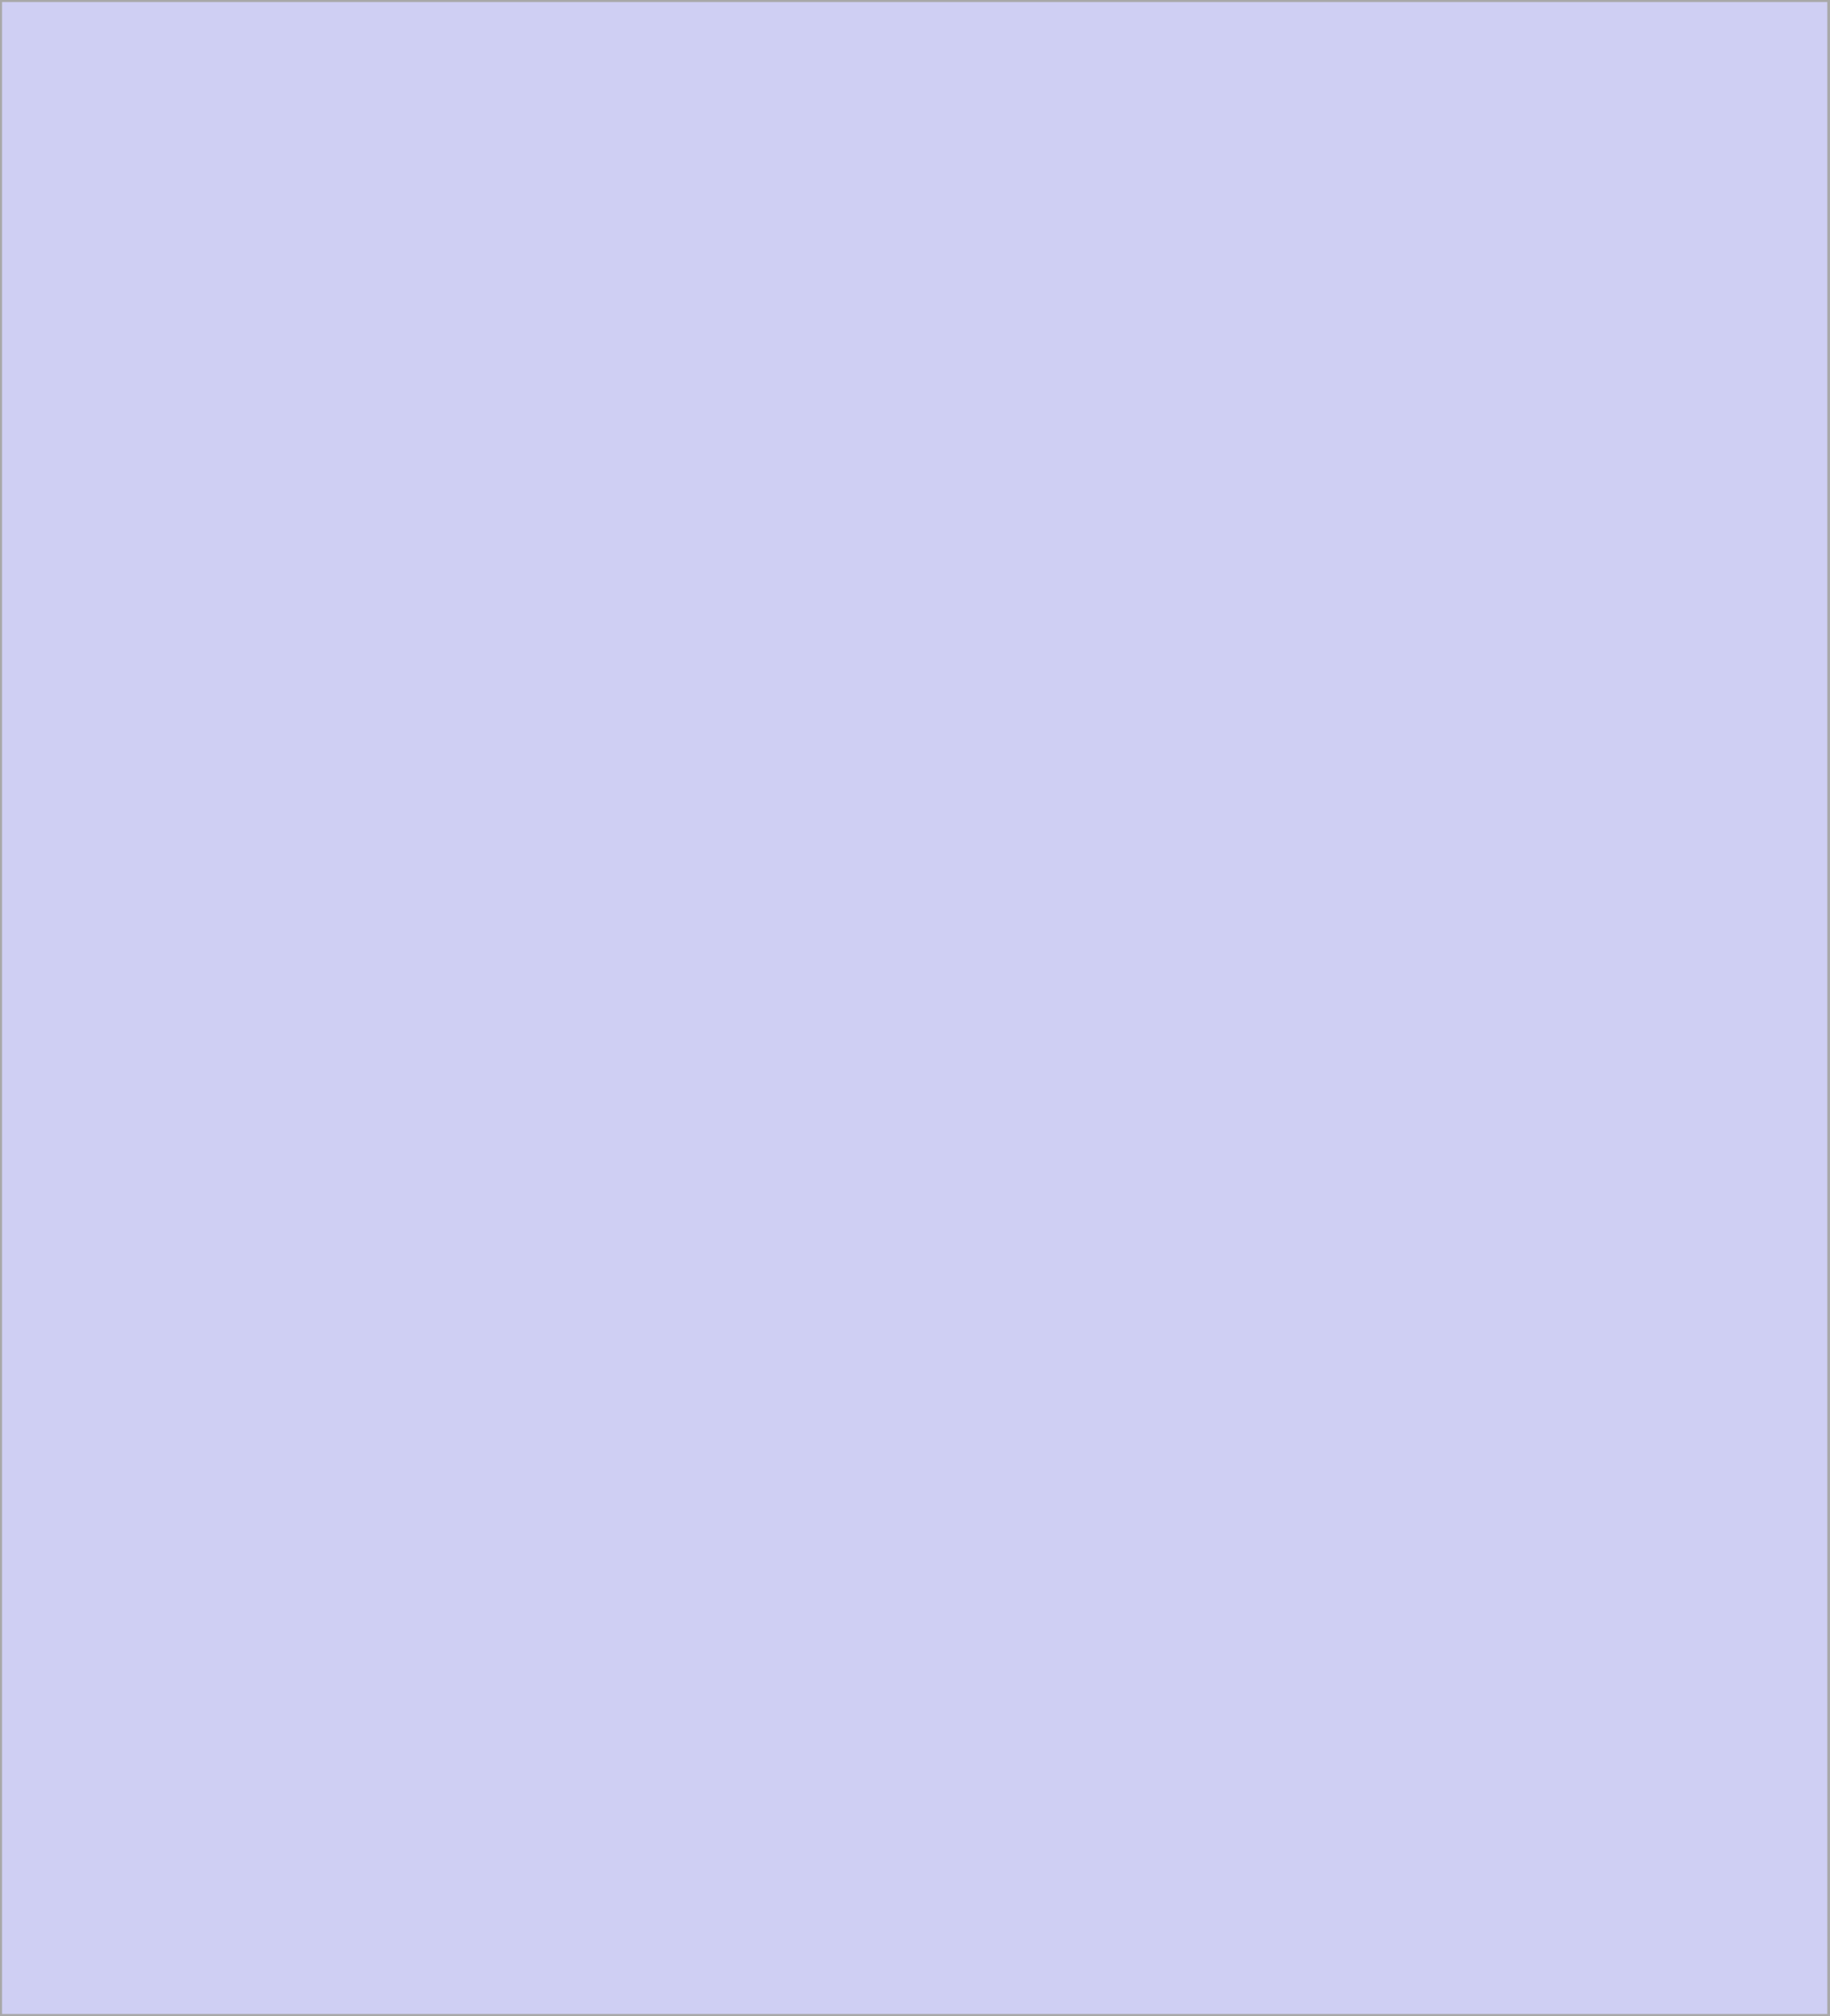
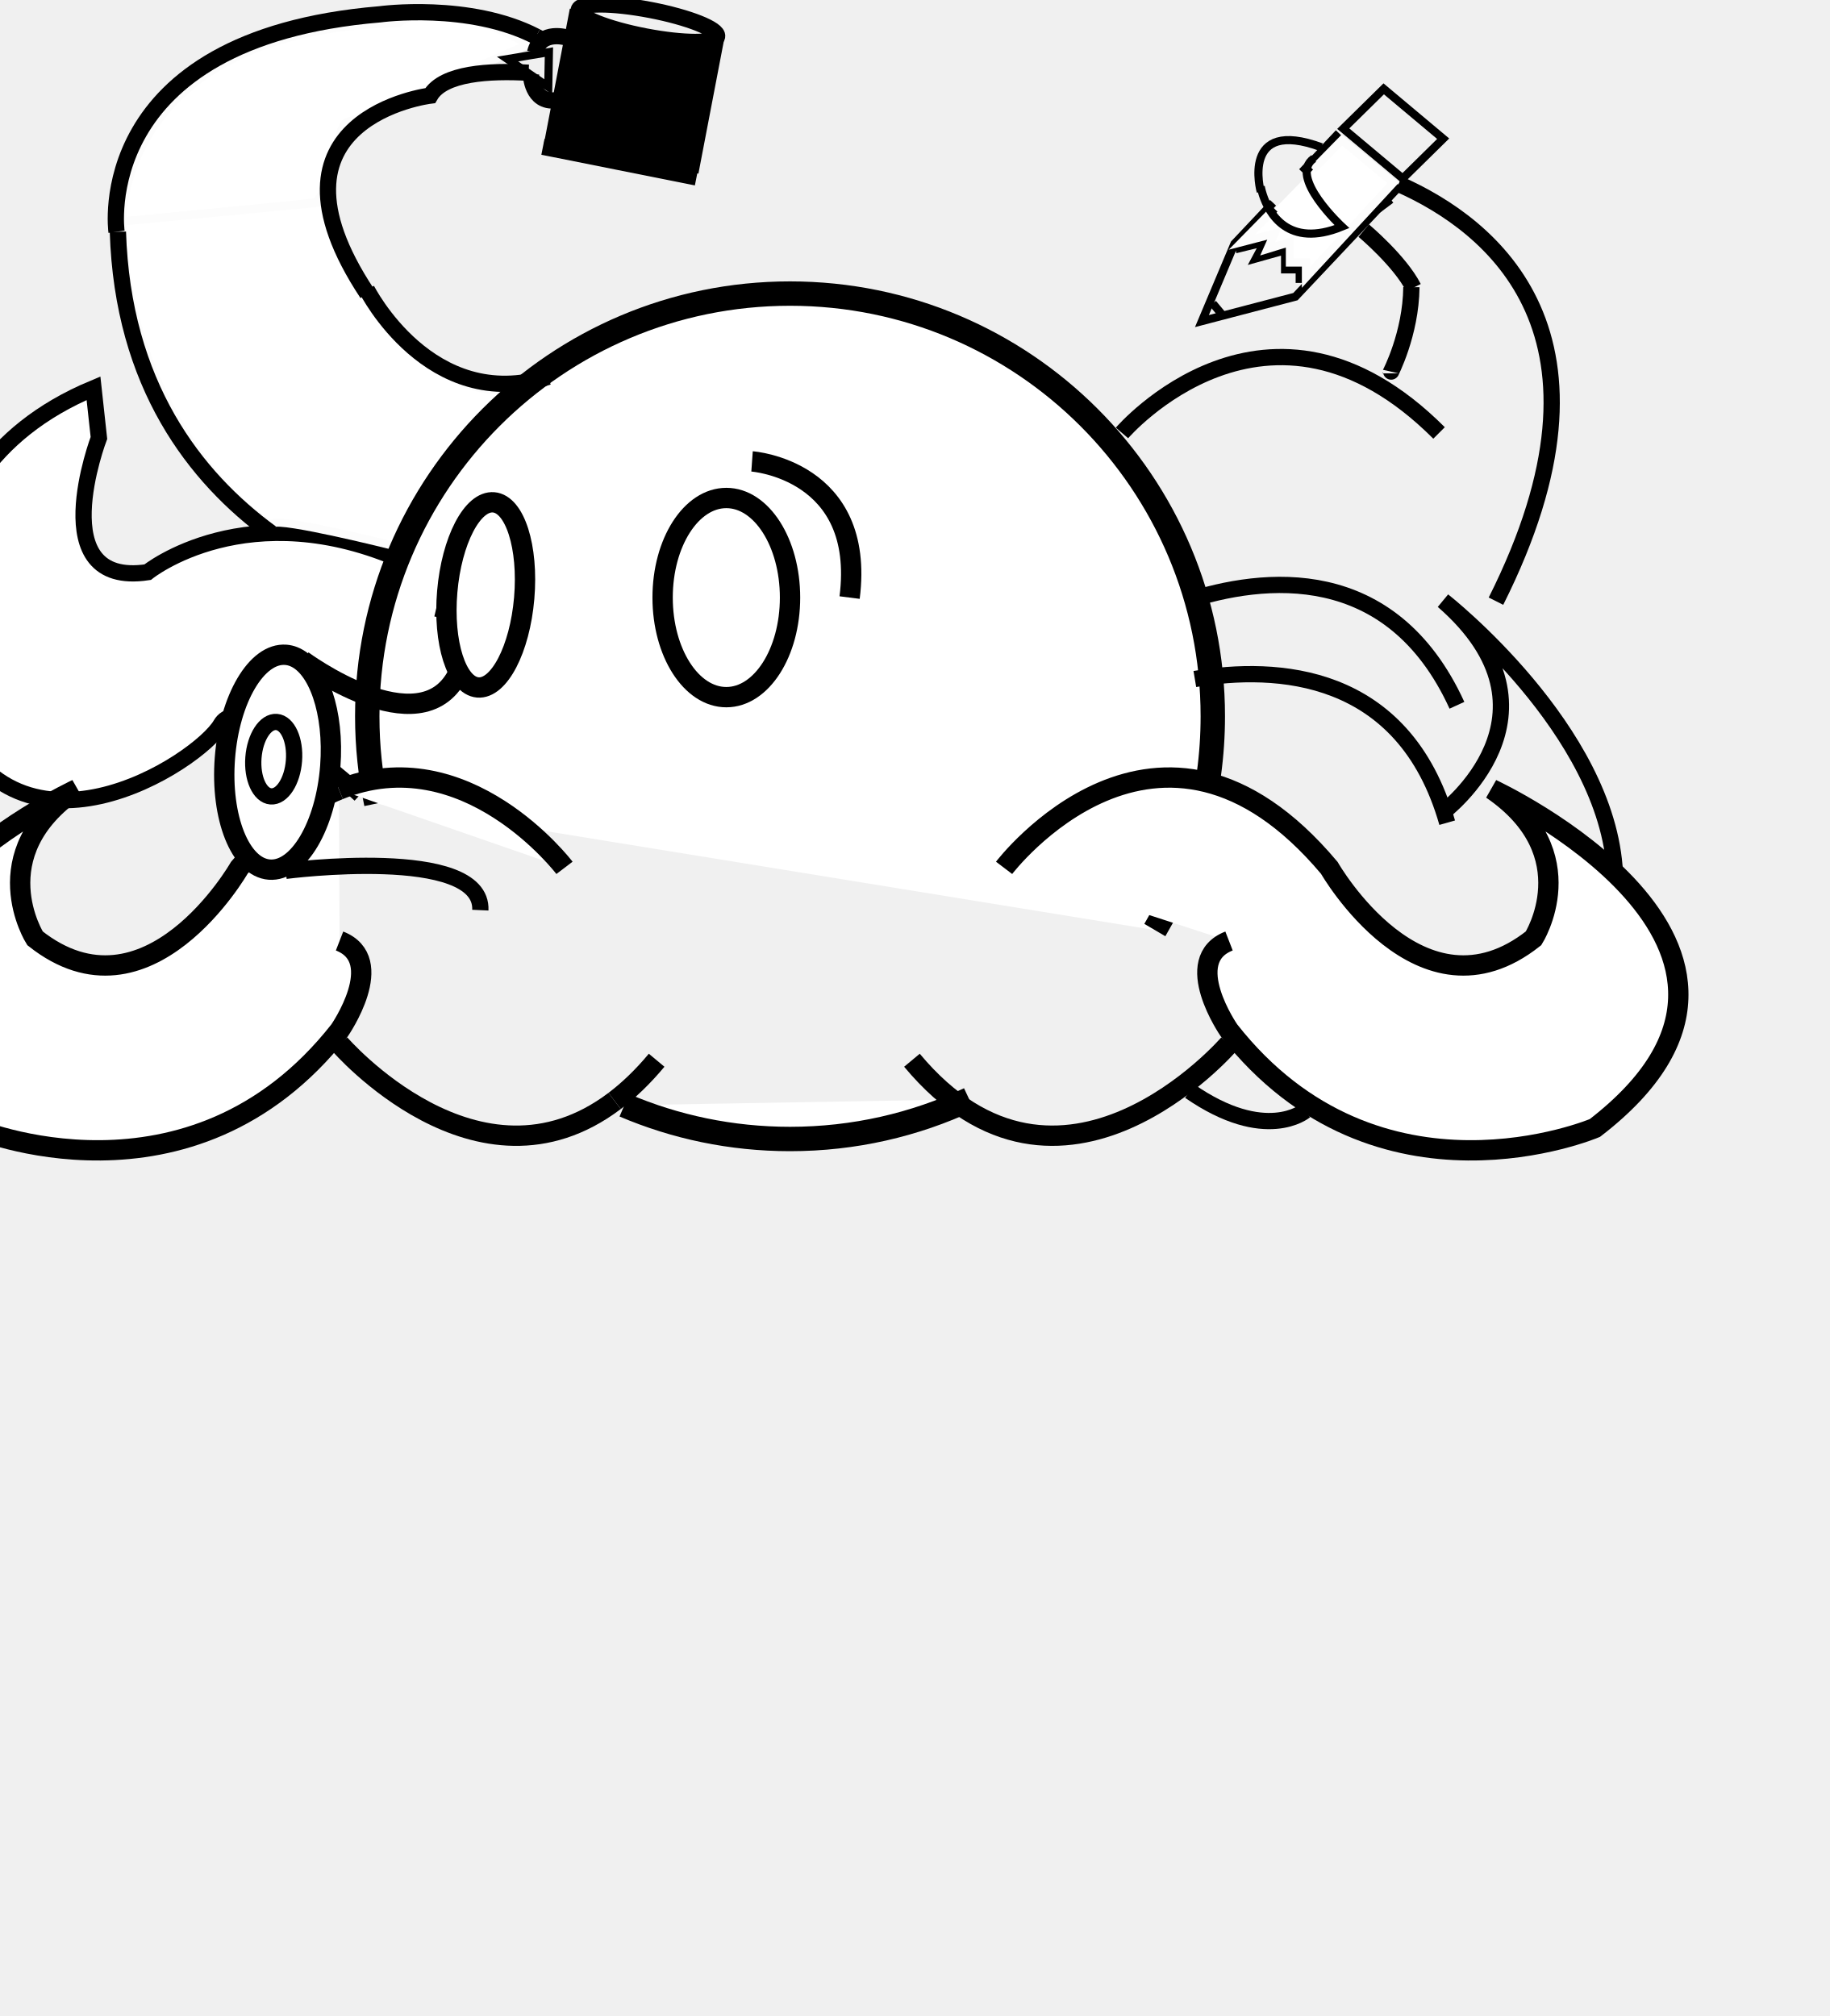
<svg xmlns="http://www.w3.org/2000/svg" version="1.1" x="0px" y="0px" width="450px" height="496px" viewBox="262.5 220.5 450 496" style="enable-background:new 262.5 220.5 450 496;" xml:space="preserve">
  <style type="text/css">

- 	.st0{display:none;fill:#FFFFFF;enable-background:new    ;}
- 	.st1{fill:#8383FC;stroke:#000000;stroke-miterlimit:10;}
- 	.st2{display:inline;fill:none;stroke:#000000;stroke-width:3;stroke-miterlimit:10;}
- 	.st3{opacity:0.3;}
- 	.st4{display:inline;}
- 	.st5{font-family:'Montserrat-Regular';}
- 	.st6{fill:#FFFFFF;stroke:#DDDDDD;stroke-miterlimit:10;}
- 	.st7{font-size:72;}
- 	.st8{fill:#FF0000;stroke:#000000;stroke-miterlimit:10;}
- 	.st9{display:none;}
+ 	.st0{fill:#FFFFFF;stroke:#000000;stroke-miterlimit:10;}
+ 	.st1{fill:none;stroke:#000000;stroke-width:5;stroke-miterlimit:10;}
+ 	.st2{fill:#FFFFFF;stroke:#000000;stroke-width:2;stroke-miterlimit:10;}
+ 	.st3{display:none;fill:#FFFFFF;stroke:#000000;stroke-miterlimit:10;}
+ 	.st4{fill:#FFFFFF;stroke:#FCFCFC;stroke-width:2;stroke-miterlimit:10;}
+ 	.st5{fill:#FFFFFF;stroke:#000000;stroke-width:6;stroke-miterlimit:10;}
+ 	.st6{display:inline;fill:none;stroke:#000000;stroke-width:4;stroke-miterlimit:10;}
+ 	.st7{fill:none;stroke:#000000;stroke-width:4;stroke-miterlimit:10;}
+ 	.st8{display:none;fill:none;stroke:#000000;stroke-width:4;stroke-miterlimit:10;}
+ 	.st9{display:none;fill:none;stroke:#000000;stroke-miterlimit:10;}
+ 	.st10{fill:#FFFFFF;stroke:#000000;stroke-width:5;stroke-miterlimit:10;}
+ 	.st11{display:inline;fill:none;stroke:#000000;stroke-width:3;stroke-miterlimit:10;}
+ 	.st12{stroke:#000000;stroke-width:4;stroke-miterlimit:10;}
+ 	.st13{display:inline;}
+ 	.st14{display:inline;fill:#FFFFFF;stroke:#DDDDDD;stroke-miterlimit:10;}
+ 	.st15{fill:#FFFFFF;stroke:#000000;stroke-width:4;stroke-miterlimit:10;}
+ 	.st16{font-family:'Montserrat-Regular';}
+ 	.st17{fill:#FFFFFF;stroke:#DDDDDD;stroke-miterlimit:10;}
+ 	.st18{fill:none;stroke:#000000;stroke-width:2;stroke-miterlimit:10;}
+ 	.st19{font-size:72;}
+ 	.st20{fill:#FFFFFF;enable-background:new    ;}
+ 	.st21{fill:#FF0000;stroke:#000000;stroke-miterlimit:10;}
+ 	.st22{display:none;}

</style>
-   <g id="Layer_1" class="st9">
-     <g id="Layer_1_1_">
-       <g class="st4">
+   <g id="Layer_1">
+     <g id="Layer_1_1_" class="st22">
+       <g class="st13">
        <g id="Layer_3">
-           <path id="vecmap" class="st8" d="M500,153.169c167.093,0,302.543,135.452,302.543,302.542c0,29.067-4.101,57.182-11.754,83.789      c-4.146,14.411-9.335,28.387-15.479,41.828C727.601,685.718,622.271,758.252,500,758.253      c-129.085,0-239.288-80.847-282.741-194.661c-3.007-7.877-5.692-15.912-8.047-24.089c-7.651-26.608-11.754-54.725-11.754-83.792      C197.458,288.621,332.911,153.169,500,153.169z" />
-         </g>
-         <g class="st9">
-           <line class="st2" x1="770.5" y1="578.5" x2="223.421" y2="578.5" />
-         </g>
-         <g class="st9">
-           <line class="st2" x1="802.51" y1="459.527" x2="197.49" y2="459.527" />
+           <path id="vecmap" class="st21" d="M500,153.169c167.093,0,302.543,135.452,302.543,302.542c0,29.067-4.101,57.182-11.754,83.789      c-4.146,14.411-9.335,28.387-15.479,41.828C727.601,685.718,622.271,758.252,500,758.253      c-129.085,0-239.288-80.847-282.741-194.661c-3.007-7.877-5.692-15.912-8.047-24.089c-7.651-26.608-11.754-54.725-11.754-83.792      C197.458,288.621,332.911,153.169,500,153.169z" />
+         </g>
+         <g class="st22">
+           <line class="st11" x1="770.5" y1="578.5" x2="223.421" y2="578.5" />
+         </g>
+         <g class="st22">
+           <line class="st11" x1="802.51" y1="459.527" x2="197.49" y2="459.527" />
        </g>
        <g>
          <path d="M455.942,417.769l-14.328,37.872h-4.824l-11.949-31.032l-11.952,31.032h-4.824l-14.256-37.872h4.896l11.882,32.184      l12.168-32.184h4.393l12.096,32.184l12.024-32.184H455.942z" />
        </g>
        <g>
          <path d="M391.215,417.839l-14.328,37.872h-4.824l-11.952-31.032l-11.952,31.032h-4.822l-14.258-37.872h4.896l11.88,32.184      l12.168-32.184h4.392l12.099,32.184l12.021-32.184H391.215z" />
        </g>
        <g>
          <path d="M326.215,417.839l-14.328,37.872h-4.824l-11.952-31.032l-11.952,31.032h-4.824l-14.256-37.872h4.896l11.88,32.184      l12.168-32.184h4.392l12.099,32.184l12.021-32.184H326.215z" />
        </g>
        <g>
          <path d="M456.432,454.919c-0.745-0.77-1.116-1.703-1.116-2.811c0-1.104,0.371-2.024,1.116-2.771      c0.744-0.744,1.644-1.116,2.7-1.116c1.055,0,1.968,0.372,2.733,1.116c0.77,0.744,1.152,1.668,1.152,2.771      c0,1.105-0.385,2.041-1.152,2.811c-0.769,0.769-1.681,1.149-2.733,1.149C458.075,456.071,457.177,455.688,456.432,454.919z" />
        </g>
        <g>
          <path d="M520.392,435.406c0.646-1.484,1.451-2.759,2.412-3.813c0.959-1.058,2.207-2.255,3.743-3.603      c2.063-1.82,3.588-3.42,4.569-4.788c0.983-1.365,1.479-3.033,1.479-5.001c0-2.642-1.032-4.766-3.098-6.372      c-2.063-1.608-4.896-2.412-8.494-2.412c-5.952,0-10.537,1.941-13.752,5.832l-3.816-2.88c4.08-4.991,10.056-7.488,17.928-7.488      c5.041,0,9.063,1.128,12.063,3.384c3,2.257,4.5,5.305,4.5,9.146c0,1.969-0.324,3.705-0.975,5.22      c-0.646,1.512-1.438,2.797-2.376,3.852c-0.936,1.056-2.172,2.28-3.708,3.672c-2.063,1.872-3.601,3.541-4.605,5.004      c-1.008,1.465-1.515,3.276-1.515,5.438h-5.325C519.423,438.621,519.744,436.896,520.392,435.406z M519.423,454.952      c-0.723-0.741-1.08-1.617-1.08-2.628c0-1.056,0.357-1.932,1.08-2.628c0.721-0.692,1.604-1.044,2.663-1.044      c1.104,0,2.017,0.352,2.734,1.044c0.721,0.697,1.08,1.573,1.08,2.628c0,1.011-0.373,1.887-1.116,2.628      c-0.745,0.745-1.646,1.116-2.698,1.116C521.027,456.071,520.14,455.698,519.423,454.952z" />
        </g>
        <g>
          <path d="M561.892,435.406c0.646-1.484,1.451-2.759,2.412-3.813c0.959-1.058,2.207-2.255,3.743-3.603      c2.063-1.82,3.588-3.42,4.569-4.788c0.983-1.365,1.479-3.033,1.479-5.001c0-2.642-1.032-4.766-3.098-6.372      c-2.063-1.608-4.896-2.412-8.494-2.412c-5.952,0-10.537,1.941-13.752,5.832l-3.816-2.88c4.08-4.991,10.056-7.488,17.928-7.488      c5.041,0,9.063,1.128,12.063,3.384c3,2.257,4.5,5.305,4.5,9.146c0,1.969-0.324,3.705-0.975,5.22      c-0.646,1.512-1.438,2.797-2.376,3.852c-0.936,1.056-2.172,2.28-3.708,3.672c-2.063,1.872-3.601,3.541-4.605,5.004      c-1.008,1.465-1.515,3.276-1.515,5.438h-5.325C560.923,438.621,561.244,436.896,561.892,435.406z M560.923,454.952      c-0.723-0.741-1.08-1.617-1.08-2.628c0-1.056,0.357-1.932,1.08-2.628c0.721-0.692,1.604-1.044,2.663-1.044      c1.104,0,2.017,0.352,2.734,1.044c0.721,0.697,1.08,1.573,1.08,2.628c0,1.011-0.373,1.887-1.116,2.628      c-0.745,0.745-1.646,1.116-2.698,1.116C562.527,456.071,561.64,455.698,560.923,454.952z" />
        </g>
-         <g class="st9">
-           <path id="vecmap_1_" class="st4" d="M482.392,435.406c0.648-1.484,1.451-2.759,2.412-3.813c0.959-1.058,2.207-2.255,3.744-3.603      c2.063-1.82,3.588-3.42,4.569-4.788c0.983-1.365,1.479-3.033,1.479-5.001c0-2.642-1.033-4.766-3.097-6.372      c-2.064-1.608-4.896-2.412-8.495-2.412c-5.952,0-10.537,1.941-13.753,5.832l-3.815-2.88c4.079-4.991,10.055-7.488,17.928-7.488      c5.04,0,9.063,1.128,12.063,3.384c3,2.257,4.5,5.305,4.5,9.146c0,1.969-0.324,3.705-0.975,5.22      c-0.646,1.512-1.438,2.797-2.376,3.852c-0.936,1.056-2.172,2.28-3.708,3.672c-2.063,1.872-3.6,3.541-4.605,5.004      c-1.009,1.465-1.515,3.276-1.515,5.438h-5.326C481.423,438.621,481.744,436.896,482.392,435.406z M481.423,454.952      c-0.723-0.741-1.08-1.617-1.08-2.628c0-1.056,0.357-1.932,1.08-2.628c0.72-0.692,1.605-1.044,2.661-1.044      c1.104,0,2.019,0.352,2.736,1.044c0.721,0.697,1.08,1.573,1.08,2.628c0,1.011-0.372,1.887-1.116,2.628      c-0.745,0.745-1.645,1.116-2.7,1.116C483.029,456.07,482.14,455.698,481.423,454.952z" />
-         </g>
-         <g class="st9">
-           <path class="st4" d="M592.431,454.919c-0.744-0.77-1.115-1.703-1.115-2.811c0-1.104,0.371-2.024,1.115-2.771      c0.744-0.744,1.645-1.116,2.7-1.116c1.055,0,1.968,0.372,2.733,1.116c0.77,0.744,1.151,1.668,1.151,2.771      c0,1.105-0.385,2.041-1.151,2.811c-0.769,0.769-1.681,1.149-2.733,1.149C594.076,456.071,593.177,455.688,592.431,454.919z" />
-         </g>
-         <g class="st9">
-           <path class="st4" d="M613.279,453.62c-2.951-1.631-5.268-3.924-6.947-6.876c-1.681-2.949-2.52-6.272-2.52-9.972      c0-3.696,0.839-7.008,2.52-9.936c1.683-2.93,3.996-5.208,6.947-6.84c2.953-1.631,6.301-2.448,10.045-2.448      c3.267,0,6.183,0.637,8.748,1.908c2.566,1.271,4.596,3.132,6.084,5.577l-3.813,2.595c-1.248-1.872-2.832-3.276-4.752-4.215      c-1.923-0.936-4.011-1.401-6.267-1.401c-2.733,0-5.197,0.61-7.381,1.836c-2.184,1.224-3.887,2.964-5.111,5.22      c-1.225,2.257-1.836,4.824-1.836,7.704c0,2.928,0.611,5.508,1.836,7.74c1.228,2.229,2.931,3.96,5.111,5.184      c2.186,1.227,4.646,1.836,7.381,1.836c2.256,0,4.344-0.456,6.267-1.368c1.92-0.908,3.504-2.304,4.752-4.176l3.813,2.592      c-1.488,2.448-3.525,4.312-6.12,5.58c-2.593,1.272-5.497,1.908-8.712,1.908C619.58,456.071,616.232,455.256,613.279,453.62z" />
-         </g>
-         <g class="st9">
-           <path class="st4" d="M656.279,453.62c-2.951-1.631-5.268-3.924-6.947-6.876c-1.681-2.949-2.52-6.272-2.52-9.972      c0-3.696,0.839-7.008,2.52-9.936c1.683-2.93,3.996-5.208,6.947-6.84c2.953-1.631,6.301-2.448,10.045-2.448      c3.267,0,6.183,0.637,8.748,1.908c2.566,1.271,4.596,3.132,6.084,5.577l-3.813,2.595c-1.248-1.872-2.832-3.276-4.752-4.215      c-1.923-0.936-4.011-1.401-6.267-1.401c-2.733,0-5.197,0.61-7.381,1.836c-2.184,1.224-3.887,2.964-5.111,5.22      c-1.225,2.257-1.836,4.824-1.836,7.704c0,2.928,0.611,5.508,1.836,7.74c1.228,2.229,2.931,3.96,5.111,5.184      c2.186,1.227,4.646,1.836,7.381,1.836c2.256,0,4.344-0.456,6.267-1.368c1.92-0.908,3.504-2.304,4.752-4.176l3.813,2.592      c-1.488,2.448-3.525,4.312-6.12,5.58c-2.593,1.272-5.497,1.908-8.712,1.908C662.58,456.071,659.232,455.256,656.279,453.62z" />
-         </g>
-         <g class="st9">
-           <path class="st4" d="M698.279,453.62c-2.951-1.631-5.268-3.924-6.947-6.876c-1.681-2.949-2.52-6.272-2.52-9.972      c0-3.696,0.839-7.008,2.52-9.936c1.683-2.93,3.996-5.208,6.947-6.84c2.953-1.631,6.301-2.448,10.045-2.448      c3.267,0,6.183,0.637,8.748,1.908c2.566,1.271,4.596,3.132,6.084,5.577l-3.813,2.595c-1.248-1.872-2.832-3.276-4.752-4.215      c-1.923-0.936-4.011-1.401-6.267-1.401c-2.733,0-5.197,0.61-7.381,1.836c-2.184,1.224-3.887,2.964-5.111,5.22      c-1.225,2.257-1.836,4.824-1.836,7.704c0,2.928,0.611,5.508,1.836,7.74c1.228,2.229,2.931,3.96,5.111,5.184      c2.186,1.227,4.646,1.836,7.381,1.836c2.256,0,4.344-0.456,6.267-1.368c1.92-0.908,3.504-2.304,4.752-4.176l3.813,2.592      c-1.488,2.448-3.525,4.312-6.12,5.58c-2.593,1.272-5.497,1.908-8.712,1.908C704.58,456.071,701.232,455.256,698.279,453.62z" />
-         </g>
-       </g>
-       <g class="st4">
+         <g class="st22">
+           <path id="vecmap_1_" class="st13" d="M482.392,435.406c0.648-1.484,1.451-2.759,2.412-3.813      c0.959-1.058,2.207-2.255,3.744-3.603c2.063-1.82,3.588-3.42,4.569-4.788c0.983-1.365,1.479-3.033,1.479-5.001      c0-2.642-1.033-4.766-3.097-6.372c-2.064-1.608-4.896-2.412-8.495-2.412c-5.952,0-10.537,1.941-13.753,5.832l-3.815-2.88      c4.079-4.991,10.055-7.488,17.928-7.488c5.04,0,9.063,1.128,12.063,3.384c3,2.257,4.5,5.305,4.5,9.146      c0,1.969-0.324,3.705-0.975,5.22c-0.646,1.512-1.438,2.797-2.376,3.852c-0.936,1.056-2.172,2.28-3.708,3.672      c-2.063,1.872-3.6,3.541-4.605,5.004c-1.009,1.465-1.515,3.276-1.515,5.438h-5.326      C481.423,438.621,481.744,436.896,482.392,435.406z M481.423,454.952c-0.723-0.741-1.08-1.617-1.08-2.628      c0-1.056,0.357-1.932,1.08-2.628c0.72-0.692,1.605-1.044,2.661-1.044c1.104,0,2.019,0.352,2.736,1.044      c0.721,0.697,1.08,1.573,1.08,2.628c0,1.011-0.372,1.887-1.116,2.628c-0.745,0.745-1.645,1.116-2.7,1.116      C483.029,456.07,482.14,455.698,481.423,454.952z" />
+         </g>
+         <g class="st22">
+           <path class="st13" d="M592.431,454.919c-0.744-0.77-1.115-1.703-1.115-2.811c0-1.104,0.371-2.024,1.115-2.771      c0.744-0.744,1.645-1.116,2.7-1.116c1.055,0,1.968,0.372,2.733,1.116c0.77,0.744,1.151,1.668,1.151,2.771      c0,1.105-0.385,2.041-1.151,2.811c-0.769,0.769-1.681,1.149-2.733,1.149C594.076,456.071,593.177,455.688,592.431,454.919z" />
+         </g>
+         <g class="st22">
+           <path class="st13" d="M613.279,453.62c-2.951-1.631-5.268-3.924-6.947-6.876c-1.681-2.949-2.52-6.272-2.52-9.972      c0-3.696,0.839-7.008,2.52-9.936c1.683-2.93,3.996-5.208,6.947-6.84c2.953-1.631,6.301-2.448,10.045-2.448      c3.267,0,6.183,0.637,8.748,1.908c2.566,1.271,4.596,3.132,6.084,5.577l-3.813,2.595c-1.248-1.872-2.832-3.276-4.752-4.215      c-1.923-0.936-4.011-1.401-6.267-1.401c-2.733,0-5.197,0.61-7.381,1.836c-2.184,1.224-3.887,2.964-5.111,5.22      c-1.225,2.257-1.836,4.824-1.836,7.704c0,2.928,0.611,5.508,1.836,7.74c1.228,2.229,2.931,3.96,5.111,5.184      c2.186,1.227,4.646,1.836,7.381,1.836c2.256,0,4.344-0.456,6.267-1.368c1.92-0.908,3.504-2.304,4.752-4.176l3.813,2.592      c-1.488,2.448-3.525,4.312-6.12,5.58c-2.593,1.272-5.497,1.908-8.712,1.908C619.58,456.071,616.232,455.256,613.279,453.62z" />
+         </g>
+         <g class="st22">
+           <path class="st13" d="M656.279,453.62c-2.951-1.631-5.268-3.924-6.947-6.876c-1.681-2.949-2.52-6.272-2.52-9.972      c0-3.696,0.839-7.008,2.52-9.936c1.683-2.93,3.996-5.208,6.947-6.84c2.953-1.631,6.301-2.448,10.045-2.448      c3.267,0,6.183,0.637,8.748,1.908c2.566,1.271,4.596,3.132,6.084,5.577l-3.813,2.595c-1.248-1.872-2.832-3.276-4.752-4.215      c-1.923-0.936-4.011-1.401-6.267-1.401c-2.733,0-5.197,0.61-7.381,1.836c-2.184,1.224-3.887,2.964-5.111,5.22      c-1.225,2.257-1.836,4.824-1.836,7.704c0,2.928,0.611,5.508,1.836,7.74c1.228,2.229,2.931,3.96,5.111,5.184      c2.186,1.227,4.646,1.836,7.381,1.836c2.256,0,4.344-0.456,6.267-1.368c1.92-0.908,3.504-2.304,4.752-4.176l3.813,2.592      c-1.488,2.448-3.525,4.312-6.12,5.58c-2.593,1.272-5.497,1.908-8.712,1.908C662.58,456.071,659.232,455.256,656.279,453.62z" />
+         </g>
+         <g class="st22">
+           <path class="st13" d="M698.279,453.62c-2.951-1.631-5.268-3.924-6.947-6.876c-1.681-2.949-2.52-6.272-2.52-9.972      c0-3.696,0.839-7.008,2.52-9.936c1.683-2.93,3.996-5.208,6.947-6.84c2.953-1.631,6.301-2.448,10.045-2.448      c3.267,0,6.183,0.637,8.748,1.908c2.566,1.271,4.596,3.132,6.084,5.577l-3.813,2.595c-1.248-1.872-2.832-3.276-4.752-4.215      c-1.923-0.936-4.011-1.401-6.267-1.401c-2.733,0-5.197,0.61-7.381,1.836c-2.184,1.224-3.887,2.964-5.111,5.22      c-1.225,2.257-1.836,4.824-1.836,7.704c0,2.928,0.611,5.508,1.836,7.74c1.228,2.229,2.931,3.96,5.111,5.184      c2.186,1.227,4.646,1.836,7.381,1.836c2.256,0,4.344-0.456,6.267-1.368c1.92-0.908,3.504-2.304,4.752-4.176l3.813,2.592      c-1.488,2.448-3.525,4.312-6.12,5.58c-2.593,1.272-5.497,1.908-8.712,1.908C704.58,456.071,701.232,455.256,698.279,453.62z" />
+         </g>
+       </g>
+       <g class="st13">
        <path d="M250.5,396.779h4.752v67.394H250.5V396.779z" />
      </g>
      <div class="typewriter">
        <text transform="matrix(1 0 0 1 264.0769 578.5002)" font-family="'Montserrat-Regular'" font-size="72" startOffset="0">
				www.???.com</text>
      </div>
    </g>
-     <g id="Layer_2" class="st4">
-       <g>
-         <path class="st6" d="M475.769,419.01c1.624-0.233,3.299-0.395,5.076-0.395c1.643,0,3.193,0.142,4.695,0.345     c0.702-0.1,1.414-0.166,2.143-0.216c-9.864-11.001-21.809-19.28-35.887-24.768c-14.363-5.595-33.193-11.265-56.483-17.012     c-19.661-4.837-35.315-9.302-46.957-13.384c-11.643-4.083-21.322-9.98-29.032-17.693c-7.717-7.713-11.567-17.922-11.567-30.623     c0-16.937,7.026-30.772,21.094-41.515c14.065-10.731,35-16.104,62.839-16.104c14.509,0,29.327,2.197,44.458,6.578     c15.118,4.387,29.334,10.965,42.644,19.734l11.341-26.768c-12.7-8.769-27.75-15.65-45.141-20.643     c-17.391-4.989-35.162-7.485-53.302-7.485c-26.017,0-47.8,3.936-65.338,11.796c-17.537,7.867-30.545,18.374-39.014,31.529     c-8.467,13.157-12.704,27.752-12.704,43.782c0,19.664,5.062,35.237,15.202,46.729c10.129,11.498,22.302,20.039,36.516,25.635     c14.214,5.598,33.271,11.42,57.165,17.466c19.963,4.843,35.544,9.303,46.729,13.384c6.707,2.441,12.577,5.724,17.993,9.464     c5.076-6.116,12.785-10.232,23.153-10.232C472.939,418.615,474.343,418.824,475.769,419.01z" />
-       </g>
-       <text transform="matrix(1 0 0 1 316.4998 471.5002)" class="st0 st5 st7">D</text>
-       <g>
-         <path class="st6" d="M404.438,389.315h129.296c33.573,0,63.215,6.734,88.925,20.189c25.702,13.461,45.664,32.211,59.892,56.258     c14.208,24.041,21.313,51.492,21.313,82.341c0,30.846-7.105,58.295-21.313,82.342c-14.228,24.045-34.188,42.799-59.892,56.256     c-25.71,13.463-55.352,20.191-88.925,20.191H404.438V389.315z M531.927,677.862c27.818,0,52.169-5.521,73.041-16.565     c20.872-11.039,37.043-26.314,48.538-45.818c11.495-19.506,17.242-41.969,17.242-67.373c0-25.41-5.747-47.865-17.242-67.377     c-11.495-19.506-27.666-34.771-48.538-45.816c-20.872-11.04-45.223-16.561-73.041-16.561h-93.914v259.512L531.927,677.862     L531.927,677.862z" />
-       </g>
-       <path class="st6" d="M398.927,387.645" />
-     </g>
+     <g id="Layer_2" class="st22">
+       <g class="st13">
+         <path class="st17" d="M475.769,419.01c1.624-0.233,3.299-0.395,5.076-0.395c1.643,0,3.193,0.142,4.695,0.345     c0.702-0.1,1.414-0.166,2.143-0.216c-9.864-11.001-21.809-19.28-35.887-24.768c-14.363-5.595-33.193-11.265-56.483-17.012     c-19.661-4.837-35.315-9.302-46.957-13.384c-11.643-4.083-21.322-9.98-29.032-17.693c-7.717-7.713-11.567-17.922-11.567-30.623     c0-16.937,7.026-30.772,21.094-41.515c14.065-10.731,35-16.104,62.839-16.104c14.509,0,29.327,2.197,44.458,6.578     c15.118,4.387,29.334,10.965,42.644,19.734l11.341-26.768c-12.7-8.769-27.75-15.65-45.141-20.643     c-17.391-4.989-35.162-7.485-53.302-7.485c-26.017,0-47.8,3.936-65.338,11.796c-17.537,7.867-30.545,18.374-39.014,31.529     c-8.467,13.157-12.704,27.752-12.704,43.782c0,19.664,5.062,35.237,15.202,46.729c10.129,11.498,22.302,20.039,36.516,25.635     c14.214,5.598,33.271,11.42,57.165,17.466c19.963,4.843,35.544,9.303,46.729,13.384c6.707,2.441,12.577,5.724,17.993,9.464     c5.076-6.116,12.785-10.232,23.153-10.232C472.939,418.615,474.343,418.824,475.769,419.01z" />
+       </g>
+       <text transform="matrix(1 0 0 1 316.4998 471.5002)" class="st20 st16 st19">D</text>
+       <g class="st13">
+         <path class="st17" d="M404.438,389.315h129.296c33.573,0,63.215,6.734,88.925,20.189c25.702,13.461,45.664,32.211,59.892,56.258     c14.208,24.041,21.313,51.492,21.313,82.341c0,30.846-7.105,58.295-21.313,82.342c-14.228,24.045-34.188,42.799-59.892,56.256     c-25.71,13.463-55.352,20.191-88.925,20.191H404.438V389.315z M531.927,677.862c27.818,0,52.169-5.521,73.041-16.565     c20.872-11.039,37.043-26.314,48.538-45.818c11.495-19.506,17.242-41.969,17.242-67.373c0-25.41-5.747-47.865-17.242-67.377     c-11.495-19.506-27.666-34.771-48.538-45.816c-20.872-11.04-45.223-16.561-73.041-16.561h-93.914v259.512L531.927,677.862     L531.927,677.862z" />
+       </g>
+       <path class="st14" d="M398.927,387.645" />
+     </g>
+     <path class="st5" d="M545.916,490.957" />
+     <path class="st0" d="M349.833,377.352c0,0-30-32.995-58.667-9.831" />
+     <path class="st15" d="M351.083,416.018c0,0-28.917-26.577-34.25-17.289s-51.333,39.293-68-4.709c0,0-16-55.998,36.667-78   l1.333,12.222c0,0-14.036,36.955,11.982,33.032c0,0,24.684-19.923,63.351-2.59" />
  </g>
-   <g id="Layer_2_1_" class="st3">
-     <rect x="262.5" y="220.5" class="st1" width="450" height="496" />
+   <g id="Layer_2_1_">
+     <g id="Layer_4">
+       <path class="st4" d="M292.582,274.982c0,0-1.145-47.209,67.917-48.787c0,0,8.884-7.863,31.942,5.221    c0,0-42.275,18.771-44.608,19.094s-4.836,19.263-8.039,19.78S292.582,274.982,292.582,274.982z" />
+     </g>
+     <path class="st4" d="M359.338,354.807c0,0-27.762-6.979-29.72-5.535c-1.958,1.444-35.998-25.101-37.035-74.29l49.461-4.691   c0,0,18.677,48.723,44.964,46.04L359.338,354.807z" />
+     <path class="st5" d="M355.063,418.203c-1.455-6.929-2.22-14.112-2.22-21.474c0-57.438,46.563-104,104-104s104,46.563,104,104   c0,19.188-5.197,37.163-14.26,52.593" />
+     <path class="st5" d="M352.844,417.363" />
+     <path class="st5" d="M367.72,450.361" />
+     <path class="st5" d="M500.916,490.957c-13.382,6.27-28.318,9.772-44.072,9.772c-14.468,0-28.246-2.954-40.763-8.292" />
+     <path class="st3" d="M416.5,400.209c0,0-26-78.709-89-33.709c0,0-40,67-77,19c0,0-18-68,54-78c0,0,41-26-25-42   c0,0,115-0.681,44,68.66" />
+     <path class="st9" d="M284.5,355.5c0,0,45-110.681,158-29.34" />
+     <ellipse class="st10" cx="441.172" cy="367.521" rx="15.672" ry="24.5" />
+     <ellipse transform="matrix(0.9963 0.0855 -0.0855 0.9963 32.7665 -31.3174)" class="st10" cx="382" cy="366.875" rx="9.5" ry="22.854" />
+     <path class="st10" d="M447.5,334.021c0,0,28,2,24,33.5" />
+     <path class="st8" d="M391.667,288.5c0,0-53.167,53-91.167,0" />
+     <path class="st8" d="M311.5,224.5c0,0,52,38.418-11,52.709" />
+     <g class="st22">
+       <g class="st13">
+         <path class="st7" d="M583.5,250.855c-43-42.646-79,0-79,0" />
+         <path class="st7" d="M560.844,288.5c0,0,40.656,41,73.656,0" />
+         <path class="st7" d="M629.5,223.5c0,0-41,41.709-46,26.354" />
+         <path class="st7" d="M639.5,230.5c0,0,1.921,44.661-5,58" />
+         <path class="st7" d="M564.833,297.612c0,0-4,23.693-13.333,26.958" />
+         <path class="st7" d="M649.094,390.722l-2.192,1.794l21.041-3.146c0,0-17.946,23.081-22.77,23.497" />
+         <path class="st7" d="M527.299,261.335c0,0-35.717,7.331-40.332,16.396" />
+       </g>
+       <g class="st13">
+         <path class="st7" d="M583.5,250.855c-43-42.646-79,0-79,0" />
+         <path class="st7" d="M560.844,288.5c0,0,40.656,41,73.656,0" />
+         <path class="st7" d="M629.5,223.5c0,0-41,41.709-46,26.354" />
+         <path class="st7" d="M639.5,230.5c0,0,1.921,44.661-5,58" />
+         <path class="st7" d="M564.833,297.612c0,0-4,23.693-13.333,26.958" />
+         <path class="st7" d="M649.094,390.722l-2.192,1.794l21.041-3.146c0,0-17.946,23.081-22.77,23.497" />
+         <path class="st7" d="M527.299,261.335c0,0-35.717,7.331-40.332,16.396" />
+       </g>
+     </g>
+     <path class="st10" d="M509.5,434.019c0,0,38-50,80,0c0,0,22.49,39.333,50.245,17.333c0,0,13.088-20.667-10.245-36.667   c0,0,83.333,38.667,25.333,83.333c0,0-53.334,22.667-90-24c0,0-12-17.334,0-22.001" />
+     <path class="st1" d="M564.833,477.352c0,0-41.333,48-78,4" />
+     <path class="st10" d="M345.9,414.781c-7.835,3.191-16.107,9.199-24.54,19.238c0,0-22.49,39.333-50.245,17.333   c0,0-13.088-20.667,10.245-36.667c0,0-83.333,38.667-25.333,83.333c0,0,53.334,22.667,90-24c0,0,12-17.334,0-22.001" />
+     <path class="st10" d="M401.36,434.019c0,0-24.272-31.938-55.46-19.238" />
+     <path class="st1" d="M413.693,491.369c3.46-2.616,6.918-5.917,10.334-10.017" />
+     <path class="st1" d="M346.027,477.352c0,0,33.988,39.472,67.666,14.017" />
+     <g>
+       <path class="st10" d="M343.747,409.016c-1.113,14.593-7.819,25.98-14.978,25.435c-7.159-0.546-12.06-12.819-10.946-27.412    c1.113-14.594,7.819-25.98,14.978-25.435c0.65,0.05,1.282,0.196,1.893,0.432C340.801,384.399,344.76,395.749,343.747,409.016z" />
+       <ellipse transform="matrix(0.9971 0.0761 -0.0761 0.9971 31.9382 -23.9117)" class="st15" cx="329.84" cy="407.273" rx="5" ry="9.18" />
+       <path class="st7" d="M332.758,434.755c0,0,48.622-6.32,47.903,9.672" />
+       <path class="st1" d="M336.905,383.021c0,0,28.833,21.348,38.095,3.564" />
+     </g>
+     <path class="st7" d="M539.5,392.021" />
+     <path class="st7" d="M618.5,422.908c-10.667-37.41-42.225-38.667-62.076-35.349" />
+     <path class="st7" d="M611.322,499.53" />
+     <path class="st7" d="M617.5,420.291c0,0,32-24.089,0-51.978c0,0,40.568,31.727,42.256,66.987" />
+     <path class="st7" d="M583.5,493.844c0,0-9.666,8.05-28.333-4.886" />
+     <path class="st7" d="M620.898,394.022c-16.183-35.375-47.568-31.862-66.693-25.591" />
+     <g>
+       <path class="st7" d="M538.5,327.021c0,0,36-42,78,0" />
+       <path class="st7" d="M609.693,291.145c-0.115,11.551-5.193,21.21-5.193,21.209" />
+       <path class="st7" d="M609.693,291.145" />
+       <path class="st7" d="M602.374,269.988c0.447,0.522,0.87,1.049,1.27,1.583" />
+       <path class="st7" d="M630.5,368.409c32.881-65.489-0.774-92.395-23.963-102.65" />
+     </g>
+     <path class="st8" d="M627.5,348.793c0,0-8.141,12.835-35.07,13.271" />
+     <path class="st8" d="M568.334,343.754c0,0,16.795-13.933,31.166,5.134" />
+     <path class="st7" d="M601.912,371.027" />
+     <g class="st22">
+       <path class="st6" d="M387.207,300.5c0,0-36-42-78,0" />
+       <path class="st6" d="M295.207,341.888c-47-93.612,41.948-108.388,41.948-108.388c-35.052,16-15.948,52.333-15.948,52.333" />
+     </g>
+     <path class="st7" d="M329.192,351.636c-18.738-13.683-36.532-36.522-37.692-74.115" />
+     <path class="st7" d="M329.192,351.636" />
+     <path class="st7" d="M373.72,371.027c0,0-1.431-0.224-3.915-0.808" />
+     <path class="st7" d="M392.518,238.397c-9.514-0.55-20.943,0.065-24.186,5.624c0,0-44.146,5.418-15.489,48.709" />
+     <path class="st7" d="M394.385,229.487c0.627,0.324,1.247,0.666,1.856,1.024" />
+     <path class="st7" d="M291.166,277.521c0,0-6.761-47.5,64.786-53.5c0,0,22.028-3.014,38.432,5.466" />
+     <path class="st7" d="M352.713,291.73c0,0,15.507,30.68,44.647,21.485" />
+     <path class="st7" d="M596.5,280.061" />
+     <path class="st7" d="M597.963,277.236c0,0,8.941,7.502,12.246,14.041" />
+   </g>
+   <g id="Layer_3_1_">
+     <g>
+       <ellipse transform="matrix(0.982 0.189 -0.189 0.982 50.3516 -75.6542)" class="st7" cx="421.875" cy="226.196" rx="17.336" ry="3.307" />
+       <line class="st12" x1="404.638" y1="223.007" x2="398.303" y2="256.048" />
+       <line class="st12" x1="438.678" y1="229.804" x2="432.343" y2="262.845" />
+       <line class="st12" x1="396.059" y1="256.614" x2="433.828" y2="264.155" />
+       <path class="st12" d="M406.518,225.257c0,0,7.552,6.399,29.036,6.805l-5.359,28.452l-30.047-4.461L406.518,225.257z" />
+       <path class="st7" d="M402.127,229.79c0,0-6.662-2.157-7.987,3.645" />
+       <polygon class="st18" points="397.53,233.32 387.354,235.03 397.37,241.869   " />
+       <path class="st7" d="M393.108,238.864c0,0,0.188,6.998,6.101,6.313" />
+     </g>
+     <path class="st12" d="M447.47,267.242" />
+     <g>
+       <polyline class="st18" points="575.671,270.397 566.167,280.483 558.167,299.5 581.167,293.483 606.844,266.236   " />
+       <line class="st18" x1="591.844" y1="253.236" x2="582.81" y2="262.822" />
+       <polyline class="st18" points="566.403,281.826 573.591,280.061 571.434,284.092 578.621,282.076 578.621,286.768 582.22,286.768     582.22,290.112   " />
+       <line class="st2" x1="585.521" y1="262.197" x2="584.866" y2="262.865" />
+       <polyline class="st4" points="575.206,272.715 568,280.061 576,277.977 574.312,281.75 579.807,280.061 579.807,285.086     583.75,285.086 583.75,288.75 605.223,265.483 592.605,254.974 585.521,262.197   " />
+       <line class="st2" x1="576.029" y1="271.875" x2="575.206" y2="272.715" />
+       <polygon class="st18" points="607.561,264.42 592.933,252.151 602.885,242.358 617.513,254.628   " />
+       <path class="st18" d="M572.627,266.385c0,0,0.139,0.859,0.551,2.11c1.416,4.3,6.064,13.224,19.428,7.765    c0,0-13.327-12.335-6.932-16.77" />
+     </g>
+     <path class="st18" d="M572.627,267.64c0,0-5.023-18.283,14.925-10.917" />
+     <line class="st18" x1="560.844" y1="295.167" x2="563.336" y2="298.148" />
+     <path class="st18" d="M592.933,253.389" />
  </g>
</svg>
